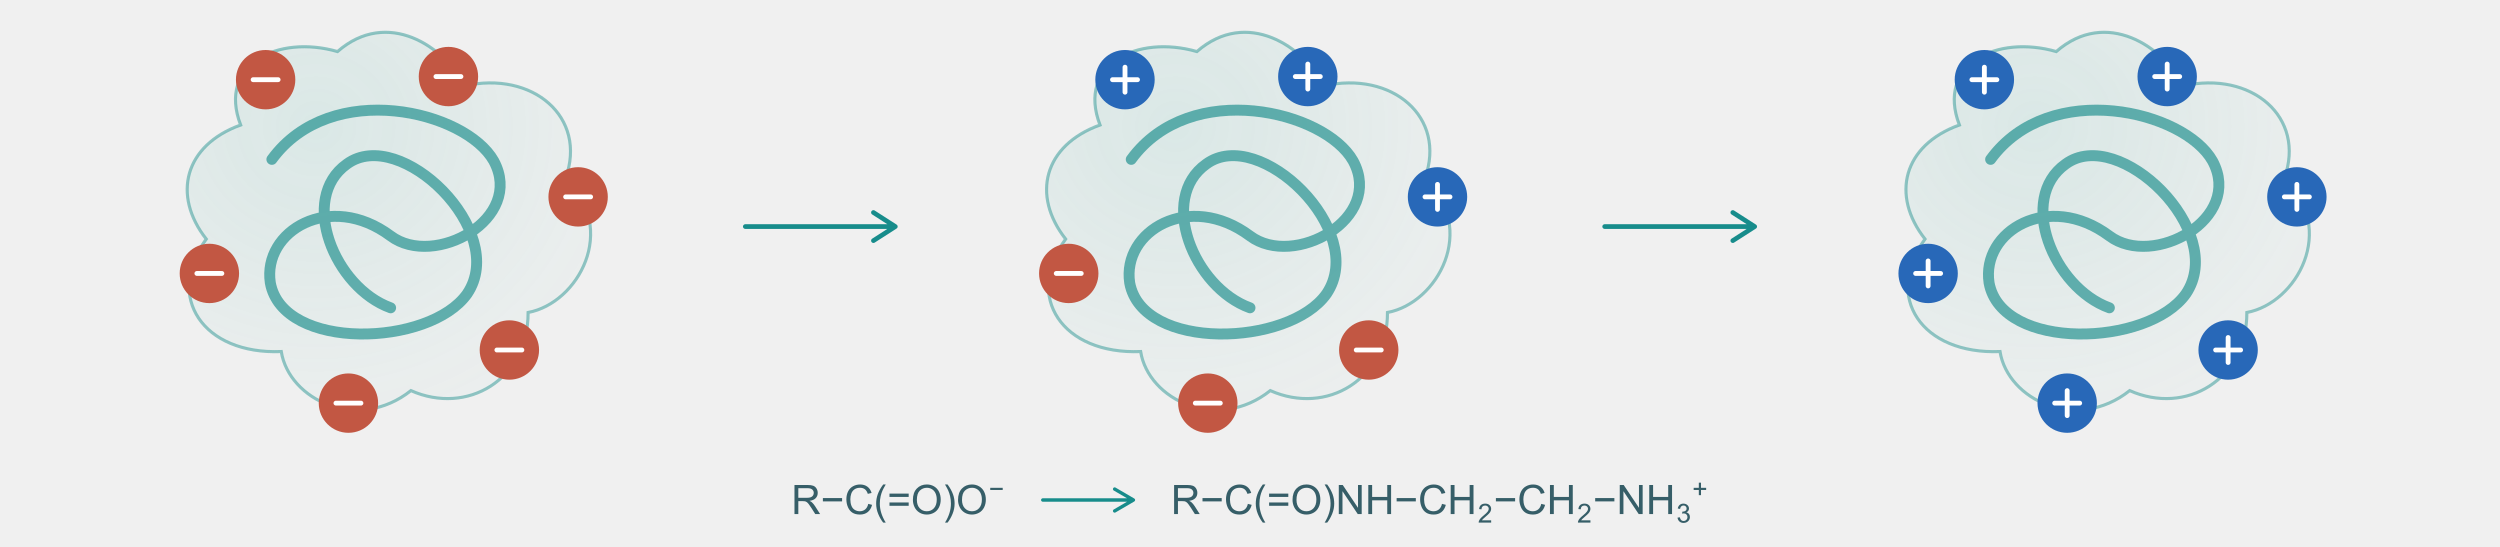
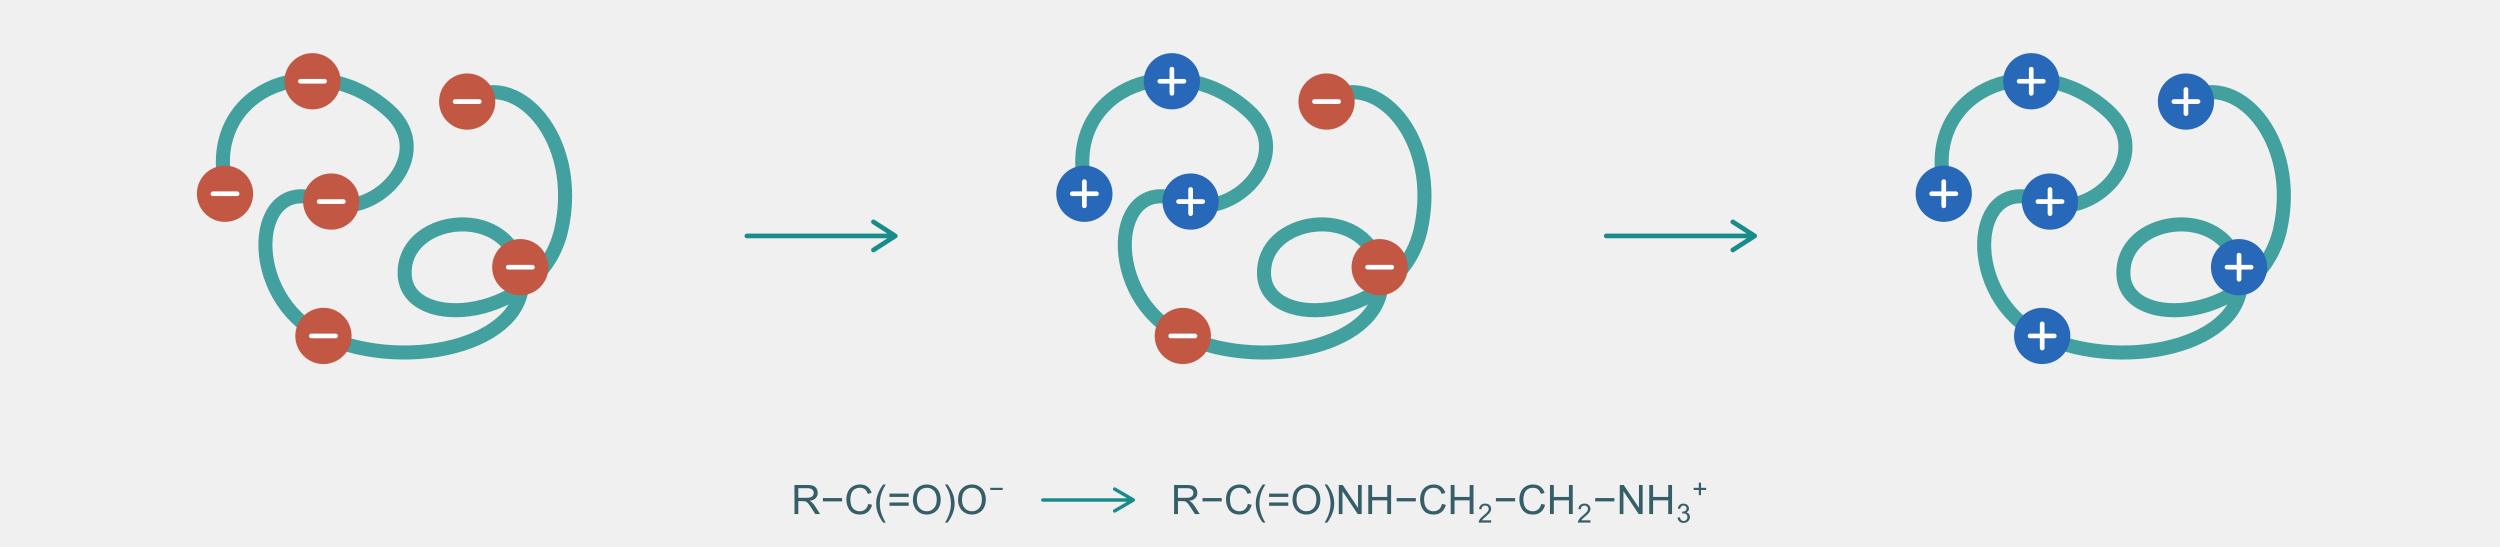
<svg xmlns="http://www.w3.org/2000/svg" width="1600" height="350" viewBox="0 0 1600 350" role="img" aria-labelledby="title desc">
-   <defs>
-     <radialGradient id="surface" cx="32%" cy="25%" r="78%">
-       <stop offset="0" stop-color="#37aa9b" stop-opacity=".12" />
-       <stop offset="1" stop-color="#37aa9b" stop-opacity=".025" />
-     </radialGradient>
-   </defs>
-   <g transform="translate(250 145)">
-     <path d="M-96,-65 C-111,-104 -72,-123 -34,-112 C-2,-140 35,-115 47,-90 C91,-100 126,-70 112,-31 C146,2 120,49 88,55 C88,98 49,121 13,105 C-21,132 -65,111 -70,80 C-120,82 -145,45 -118,8 C-140,-20 -132,-52 -96,-65 Z" fill="url(#surface)" stroke="#178c8b" stroke-opacity=".45" stroke-width="2" />
-     <path d="M-76,-43 C-38,-95 48,-74 66,-42 C86,-5 28,27 0,6 C-39,-23 -82,3 -77,36 C-69,80 25,77 49,43 C76,3 6,-65 -28,-40 C-59,-18 -36,39 0,52" fill="none" stroke="#178c8b" stroke-width="7" stroke-opacity=".65" stroke-linecap="round" />
-     <circle cx="-80" cy="-94" r="19" fill="#c25743" />
-     <path d="M-88 -94 H-72" stroke="#ffffff" stroke-width="3.1" stroke-linecap="round" />
-     <circle cx="37" cy="-96" r="19" fill="#c25743" />
-     <path d="M29 -96 H45" stroke="#ffffff" stroke-width="3.1" stroke-linecap="round" />
-     <circle cx="120" cy="-19" r="19" fill="#c25743" />
-     <path d="M112 -19 H128" stroke="#ffffff" stroke-width="3.1" stroke-linecap="round" />
-     <circle cx="76" cy="79" r="19" fill="#c25743" />
-     <path d="M68 79 H84" stroke="#ffffff" stroke-width="3.1" stroke-linecap="round" />
-     <circle cx="-27" cy="113" r="19" fill="#c25743" />
-     <path d="M-35 113 H-19" stroke="#ffffff" stroke-width="3.1" stroke-linecap="round" />
-     <circle cx="-116" cy="30" r="19" fill="#c25743" />
-     <path d="M-124 30 H-108" stroke="#ffffff" stroke-width="3.1" stroke-linecap="round" />
+   <g transform="translate(250 151)">
+     <path d="M-104,-26 C-124,-92 -50,-123 -2,-81 C32,-52 -12,-8 -43,-22 C-90,-43 -95,40 -43,64 C12,89 95,68 83,20 C72,-22 7,-12 9,25 C11,62 95,54 109,-3 C123,-63 79,-109 48,-86" fill="none" stroke="#178c8b" stroke-width="9" stroke-opacity=".8" stroke-linecap="round" stroke-linejoin="round" />
+     <circle cx="-106" cy="-27" r="18" fill="#c25743" />
+     <path d="M-113.74 -27 H-98.26" stroke="#ffffff" stroke-width="3" stroke-linecap="round" />
+     <circle cx="-50" cy="-99" r="18" fill="#c25743" />
+     <path d="M-57.74 -99 H-42.26" stroke="#ffffff" stroke-width="3" stroke-linecap="round" />
+     <circle cx="-38" cy="-22" r="18" fill="#c25743" />
+     <path d="M-45.74 -22 H-30.26" stroke="#ffffff" stroke-width="3" stroke-linecap="round" />
+     <circle cx="-43" cy="64" r="18" fill="#c25743" />
+     <path d="M-50.74 64 H-35.26" stroke="#ffffff" stroke-width="3" stroke-linecap="round" />
+     <circle cx="83" cy="20" r="18" fill="#c25743" />
+     <path d="M75.26 20 H90.74" stroke="#ffffff" stroke-width="3" stroke-linecap="round" />
+     <circle cx="49" cy="-86" r="18" fill="#c25743" />
+     <path d="M41.26 -86 H56.74" stroke="#ffffff" stroke-width="3" stroke-linecap="round" />
  </g>
-   <g transform="translate(800 145)">
-     <path d="M-96,-65 C-111,-104 -72,-123 -34,-112 C-2,-140 35,-115 47,-90 C91,-100 126,-70 112,-31 C146,2 120,49 88,55 C88,98 49,121 13,105 C-21,132 -65,111 -70,80 C-120,82 -145,45 -118,8 C-140,-20 -132,-52 -96,-65 Z" fill="url(#surface)" stroke="#178c8b" stroke-opacity=".45" stroke-width="2" />
-     <path d="M-76,-43 C-38,-95 48,-74 66,-42 C86,-5 28,27 0,6 C-39,-23 -82,3 -77,36 C-69,80 25,77 49,43 C76,3 6,-65 -28,-40 C-59,-18 -36,39 0,52" fill="none" stroke="#178c8b" stroke-width="7" stroke-opacity=".65" stroke-linecap="round" />
-     <circle cx="-80" cy="-94" r="19" fill="#2868b8" />
-     <path d="M-88 -94 H-72" stroke="#ffffff" stroke-width="3.1" stroke-linecap="round" />
-     <path d="M-80 -102 V-86" stroke="#ffffff" stroke-width="3.1" stroke-linecap="round" />
-     <circle cx="37" cy="-96" r="19" fill="#2868b8" />
-     <path d="M29 -96 H45" stroke="#ffffff" stroke-width="3.1" stroke-linecap="round" />
-     <path d="M37 -104 V-88" stroke="#ffffff" stroke-width="3.1" stroke-linecap="round" />
-     <circle cx="120" cy="-19" r="19" fill="#2868b8" />
-     <path d="M112 -19 H128" stroke="#ffffff" stroke-width="3.1" stroke-linecap="round" />
-     <path d="M120 -27 V-11" stroke="#ffffff" stroke-width="3.1" stroke-linecap="round" />
-     <circle cx="76" cy="79" r="19" fill="#c25743" />
-     <path d="M68 79 H84" stroke="#ffffff" stroke-width="3.1" stroke-linecap="round" />
-     <circle cx="-27" cy="113" r="19" fill="#c25743" />
-     <path d="M-35 113 H-19" stroke="#ffffff" stroke-width="3.1" stroke-linecap="round" />
-     <circle cx="-116" cy="30" r="19" fill="#c25743" />
-     <path d="M-124 30 H-108" stroke="#ffffff" stroke-width="3.1" stroke-linecap="round" />
+   <g transform="translate(800 151)">
+     <path d="M-104,-26 C-124,-92 -50,-123 -2,-81 C32,-52 -12,-8 -43,-22 C-90,-43 -95,40 -43,64 C12,89 95,68 83,20 C72,-22 7,-12 9,25 C11,62 95,54 109,-3 C123,-63 79,-109 48,-86" fill="none" stroke="#178c8b" stroke-width="9" stroke-opacity=".8" stroke-linecap="round" stroke-linejoin="round" />
+     <circle cx="-106" cy="-27" r="18" fill="#2868b8" />
+     <path d="M-113.74 -27 H-98.26" stroke="#ffffff" stroke-width="3" stroke-linecap="round" />
+     <path d="M-106 -34.74 V-19.26" stroke="#ffffff" stroke-width="3" stroke-linecap="round" />
+     <circle cx="-50" cy="-99" r="18" fill="#2868b8" />
+     <path d="M-57.74 -99 H-42.26" stroke="#ffffff" stroke-width="3" stroke-linecap="round" />
+     <path d="M-50 -106.74 V-91.26" stroke="#ffffff" stroke-width="3" stroke-linecap="round" />
+     <circle cx="-38" cy="-22" r="18" fill="#2868b8" />
+     <path d="M-45.74 -22 H-30.26" stroke="#ffffff" stroke-width="3" stroke-linecap="round" />
+     <path d="M-38 -29.74 V-14.26" stroke="#ffffff" stroke-width="3" stroke-linecap="round" />
+     <circle cx="-43" cy="64" r="18" fill="#c25743" />
+     <path d="M-50.74 64 H-35.26" stroke="#ffffff" stroke-width="3" stroke-linecap="round" />
+     <circle cx="83" cy="20" r="18" fill="#c25743" />
+     <path d="M75.26 20 H90.74" stroke="#ffffff" stroke-width="3" stroke-linecap="round" />
+     <circle cx="49" cy="-86" r="18" fill="#c25743" />
+     <path d="M41.26 -86 H56.74" stroke="#ffffff" stroke-width="3" stroke-linecap="round" />
  </g>
-   <g transform="translate(1350 145)">
-     <path d="M-96,-65 C-111,-104 -72,-123 -34,-112 C-2,-140 35,-115 47,-90 C91,-100 126,-70 112,-31 C146,2 120,49 88,55 C88,98 49,121 13,105 C-21,132 -65,111 -70,80 C-120,82 -145,45 -118,8 C-140,-20 -132,-52 -96,-65 Z" fill="url(#surface)" stroke="#178c8b" stroke-opacity=".45" stroke-width="2" />
-     <path d="M-76,-43 C-38,-95 48,-74 66,-42 C86,-5 28,27 0,6 C-39,-23 -82,3 -77,36 C-69,80 25,77 49,43 C76,3 6,-65 -28,-40 C-59,-18 -36,39 0,52" fill="none" stroke="#178c8b" stroke-width="7" stroke-opacity=".65" stroke-linecap="round" />
-     <circle cx="-80" cy="-94" r="19" fill="#2868b8" />
-     <path d="M-88 -94 H-72" stroke="#ffffff" stroke-width="3.1" stroke-linecap="round" />
-     <path d="M-80 -102 V-86" stroke="#ffffff" stroke-width="3.1" stroke-linecap="round" />
-     <circle cx="37" cy="-96" r="19" fill="#2868b8" />
-     <path d="M29 -96 H45" stroke="#ffffff" stroke-width="3.1" stroke-linecap="round" />
-     <path d="M37 -104 V-88" stroke="#ffffff" stroke-width="3.1" stroke-linecap="round" />
-     <circle cx="120" cy="-19" r="19" fill="#2868b8" />
-     <path d="M112 -19 H128" stroke="#ffffff" stroke-width="3.1" stroke-linecap="round" />
-     <path d="M120 -27 V-11" stroke="#ffffff" stroke-width="3.1" stroke-linecap="round" />
-     <circle cx="76" cy="79" r="19" fill="#2868b8" />
-     <path d="M68 79 H84" stroke="#ffffff" stroke-width="3.1" stroke-linecap="round" />
-     <path d="M76 71 V87" stroke="#ffffff" stroke-width="3.1" stroke-linecap="round" />
-     <circle cx="-27" cy="113" r="19" fill="#2868b8" />
-     <path d="M-35 113 H-19" stroke="#ffffff" stroke-width="3.1" stroke-linecap="round" />
-     <path d="M-27 105 V121" stroke="#ffffff" stroke-width="3.1" stroke-linecap="round" />
-     <circle cx="-116" cy="30" r="19" fill="#2868b8" />
-     <path d="M-124 30 H-108" stroke="#ffffff" stroke-width="3.1" stroke-linecap="round" />
-     <path d="M-116 22 V38" stroke="#ffffff" stroke-width="3.1" stroke-linecap="round" />
+   <g transform="translate(1350 151)">
+     <path d="M-104,-26 C-124,-92 -50,-123 -2,-81 C32,-52 -12,-8 -43,-22 C-90,-43 -95,40 -43,64 C12,89 95,68 83,20 C72,-22 7,-12 9,25 C11,62 95,54 109,-3 C123,-63 79,-109 48,-86" fill="none" stroke="#178c8b" stroke-width="9" stroke-opacity=".8" stroke-linecap="round" stroke-linejoin="round" />
+     <circle cx="-106" cy="-27" r="18" fill="#2868b8" />
+     <path d="M-113.74 -27 H-98.26" stroke="#ffffff" stroke-width="3" stroke-linecap="round" />
+     <path d="M-106 -34.74 V-19.26" stroke="#ffffff" stroke-width="3" stroke-linecap="round" />
+     <circle cx="-50" cy="-99" r="18" fill="#2868b8" />
+     <path d="M-57.74 -99 H-42.26" stroke="#ffffff" stroke-width="3" stroke-linecap="round" />
+     <path d="M-50 -106.74 V-91.26" stroke="#ffffff" stroke-width="3" stroke-linecap="round" />
+     <circle cx="-38" cy="-22" r="18" fill="#2868b8" />
+     <path d="M-45.74 -22 H-30.26" stroke="#ffffff" stroke-width="3" stroke-linecap="round" />
+     <path d="M-38 -29.74 V-14.26" stroke="#ffffff" stroke-width="3" stroke-linecap="round" />
+     <circle cx="-43" cy="64" r="18" fill="#2868b8" />
+     <path d="M-50.74 64 H-35.26" stroke="#ffffff" stroke-width="3" stroke-linecap="round" />
+     <path d="M-43 56.26 V71.74" stroke="#ffffff" stroke-width="3" stroke-linecap="round" />
+     <circle cx="83" cy="20" r="18" fill="#2868b8" />
+     <path d="M75.26 20 H90.74" stroke="#ffffff" stroke-width="3" stroke-linecap="round" />
+     <path d="M83 12.26 V27.74" stroke="#ffffff" stroke-width="3" stroke-linecap="round" />
+     <circle cx="49" cy="-86" r="18" fill="#2868b8" />
+     <path d="M41.26 -86 H56.74" stroke="#ffffff" stroke-width="3" stroke-linecap="round" />
+     <path d="M49 -93.74 V-78.26" stroke="#ffffff" stroke-width="3" stroke-linecap="round" />
  </g>
-   <path d="M477 145 H571 M559 136 L573 145 L559 154" fill="none" stroke="#178c8b" stroke-width="3" stroke-linecap="round" stroke-linejoin="round" />
-   <path d="M1027 145 H1121 M1109 136 L1123 145 L1109 154" fill="none" stroke="#178c8b" stroke-width="3" stroke-linecap="round" stroke-linejoin="round" />
+   <path d="M478 151 H572 M559 142 L573 151 L559 160" fill="none" stroke="#178c8b" stroke-width="3" stroke-linecap="round" stroke-linejoin="round" />
+   <path d="M1028 151 H1122 M1109 142 L1123 151 L1109 160" fill="none" stroke="#178c8b" stroke-width="3" stroke-linecap="round" stroke-linejoin="round" />
  <path transform="translate(506.422 329.000) scale(1 -1)" fill="#365e68" d="M2.043,0 L2.043,18.61 L10.294,18.61 Q12.785,18.61,14.077,18.107 Q15.373,17.607,16.148,16.335 Q16.924,15.068,16.924,13.532 Q16.924,11.554,15.641,10.193 Q14.357,8.836,11.68,8.466 Q12.659,7.999,13.167,7.54 Q14.243,6.553,15.21,5.066 L18.448,0 L15.348,0 L12.886,3.872 Q11.806,5.549,11.107,6.435 Q10.412,7.325,9.86,7.678 Q9.307,8.036,8.734,8.178 Q8.316,8.263,7.365,8.263 L4.505,8.263 L4.505,0 L2.043,0 Z M4.505,10.396 L9.803,10.396 Q11.489,10.396,12.439,10.745 Q13.394,11.095,13.89,11.863 Q14.385,12.63,14.385,13.532 Q14.385,14.852,13.427,15.702 Q12.468,16.555,10.396,16.555 L4.505,16.555 L4.505,10.396 Z M32.512,8.113 L20.223,8.113 L20.223,10.246 L32.512,10.246 L32.512,8.113 Z M49.25,6.524 L51.712,5.903 Q50.936,2.868,48.925,1.276 Q46.914,-0.317,44.005,-0.317 Q40.995,-0.317,39.11,0.906 Q37.225,2.133,36.242,4.457 Q35.258,6.78,35.258,9.445 Q35.258,12.354,36.367,14.515 Q37.481,16.681,39.528,17.802 Q41.58,18.927,44.042,18.927 Q46.837,18.927,48.738,17.505 Q50.643,16.083,51.395,13.508 L48.969,12.935 Q48.319,14.966,47.088,15.893 Q45.858,16.823,43.993,16.823 Q41.848,16.823,40.406,15.791 Q38.963,14.763,38.378,13.028 Q37.797,11.298,37.797,9.457 Q37.797,7.085,38.488,5.314 Q39.179,3.542,40.637,2.665 Q42.1,1.792,43.802,1.792 Q45.87,1.792,47.304,2.982 Q48.742,4.176,49.25,6.524 Z M58.821,-5.472 Q56.928,-3.083,55.62,0.114 Q54.316,3.315,54.316,6.74 Q54.316,9.762,55.291,12.529 Q56.432,15.742,58.821,18.927 L60.458,18.927 Q58.922,16.287,58.427,15.157 Q57.651,13.406,57.208,11.501 Q56.664,9.128,56.664,6.728 Q56.664,0.622,60.458,-5.472 L58.821,-5.472 Z M75.132,10.944 L62.843,10.944 L62.843,13.077 L75.132,13.077 L75.132,10.944 Z M75.132,5.293 L62.843,5.293 L62.843,7.426 L75.132,7.426 L75.132,5.293 Z M77.838,9.063 Q77.838,13.699,80.324,16.319 Q82.814,18.943,86.751,18.943 Q89.33,18.943,91.398,17.708 Q93.466,16.477,94.551,14.276 Q95.639,12.074,95.639,9.279 Q95.639,6.451,94.494,4.217 Q93.352,1.982,91.256,0.833 Q89.164,-0.317,86.738,-0.317 Q84.11,-0.317,82.038,0.951 Q79.97,2.222,78.902,4.416 Q77.838,6.614,77.838,9.063 Z M80.377,9.027 Q80.377,5.663,82.184,3.725 Q83.996,1.792,86.726,1.792 Q89.505,1.792,91.301,3.746 Q93.1,5.7,93.1,9.295 Q93.1,11.566,92.332,13.26 Q91.565,14.954,90.082,15.888 Q88.603,16.823,86.763,16.823 Q84.151,16.823,82.262,15.023 Q80.377,13.227,80.377,9.027 Z M100.019,-5.472 L98.382,-5.472 Q102.176,0.622,102.176,6.728 Q102.176,9.116,101.632,11.464 Q101.197,13.37,100.425,15.121 Q99.929,16.262,98.382,18.927 L100.019,18.927 Q102.403,15.742,103.545,12.529 Q104.524,9.762,104.524,6.74 Q104.524,3.315,103.208,0.114 Q101.896,-3.083,100.019,-5.472 Z M106.718,9.063 Q106.718,13.699,109.204,16.319 Q111.694,18.943,115.631,18.943 Q118.211,18.943,120.278,17.708 Q122.346,16.477,123.431,14.276 Q124.52,12.074,124.52,9.279 Q124.52,6.451,123.374,4.217 Q122.233,1.982,120.136,0.833 Q118.044,-0.317,115.619,-0.317 Q112.99,-0.317,110.918,0.951 Q108.851,2.222,107.782,4.416 Q106.718,6.614,106.718,9.063 Z M109.257,9.027 Q109.257,5.663,111.065,3.725 Q112.877,1.792,115.607,1.792 Q118.385,1.792,120.181,3.746 Q121.981,5.7,121.981,9.295 Q121.981,11.566,121.213,13.26 Q120.445,14.954,118.962,15.888 Q117.483,16.823,115.643,16.823 Q113.031,16.823,111.142,15.023 Q109.257,13.227,109.257,9.027 Z" />
  <path transform="translate(632.808 318.860) scale(1 -1)" fill="#365e68" d="M8.928,5.273 L0.94,5.273 L0.94,6.66 L8.928,6.66 L8.928,5.273 Z" />
  <path d="M667.379 320 H723.379 M713.379 313 L725.379 320 L713.379 327" fill="none" stroke="#178c8b" stroke-width="2.2" stroke-linecap="round" stroke-linejoin="round" />
  <path transform="translate(749.379 329.000) scale(1 -1)" fill="#365e68" d="M2.043,0 L2.043,18.61 L10.294,18.61 Q12.785,18.61,14.077,18.107 Q15.373,17.607,16.148,16.335 Q16.924,15.068,16.924,13.532 Q16.924,11.554,15.641,10.193 Q14.357,8.836,11.68,8.466 Q12.659,7.999,13.167,7.54 Q14.243,6.553,15.21,5.066 L18.448,0 L15.348,0 L12.886,3.872 Q11.806,5.549,11.107,6.435 Q10.412,7.325,9.86,7.678 Q9.307,8.036,8.734,8.178 Q8.316,8.263,7.365,8.263 L4.505,8.263 L4.505,0 L2.043,0 Z M4.505,10.396 L9.803,10.396 Q11.489,10.396,12.439,10.745 Q13.394,11.095,13.89,11.863 Q14.385,12.63,14.385,13.532 Q14.385,14.852,13.427,15.702 Q12.468,16.555,10.396,16.555 L4.505,16.555 L4.505,10.396 Z M32.512,8.113 L20.223,8.113 L20.223,10.246 L32.512,10.246 L32.512,8.113 Z M49.25,6.524 L51.712,5.903 Q50.936,2.868,48.925,1.276 Q46.914,-0.317,44.005,-0.317 Q40.995,-0.317,39.11,0.906 Q37.225,2.133,36.242,4.457 Q35.258,6.78,35.258,9.445 Q35.258,12.354,36.367,14.515 Q37.481,16.681,39.528,17.802 Q41.58,18.927,44.042,18.927 Q46.837,18.927,48.738,17.505 Q50.643,16.083,51.395,13.508 L48.969,12.935 Q48.319,14.966,47.088,15.893 Q45.858,16.823,43.993,16.823 Q41.848,16.823,40.406,15.791 Q38.963,14.763,38.378,13.028 Q37.797,11.298,37.797,9.457 Q37.797,7.085,38.488,5.314 Q39.179,3.542,40.637,2.665 Q42.1,1.792,43.802,1.792 Q45.87,1.792,47.304,2.982 Q48.742,4.176,49.25,6.524 Z M58.821,-5.472 Q56.928,-3.083,55.62,0.114 Q54.316,3.315,54.316,6.74 Q54.316,9.762,55.291,12.529 Q56.432,15.742,58.821,18.927 L60.458,18.927 Q58.922,16.287,58.427,15.157 Q57.651,13.406,57.208,11.501 Q56.664,9.128,56.664,6.728 Q56.664,0.622,60.458,-5.472 L58.821,-5.472 Z M75.132,10.944 L62.843,10.944 L62.843,13.077 L75.132,13.077 L75.132,10.944 Z M75.132,5.293 L62.843,5.293 L62.843,7.426 L75.132,7.426 L75.132,5.293 Z M77.838,9.063 Q77.838,13.699,80.324,16.319 Q82.814,18.943,86.751,18.943 Q89.33,18.943,91.398,17.708 Q93.466,16.477,94.551,14.276 Q95.639,12.074,95.639,9.279 Q95.639,6.451,94.494,4.217 Q93.352,1.982,91.256,0.833 Q89.164,-0.317,86.738,-0.317 Q84.11,-0.317,82.038,0.951 Q79.97,2.222,78.902,4.416 Q77.838,6.614,77.838,9.063 Z M80.377,9.027 Q80.377,5.663,82.184,3.725 Q83.996,1.792,86.726,1.792 Q89.505,1.792,91.301,3.746 Q93.1,5.7,93.1,9.295 Q93.1,11.566,92.332,13.26 Q91.565,14.954,90.082,15.888 Q88.603,16.823,86.763,16.823 Q84.151,16.823,82.262,15.023 Q80.377,13.227,80.377,9.027 Z M100.019,-5.472 L98.382,-5.472 Q102.176,0.622,102.176,6.728 Q102.176,9.116,101.632,11.464 Q101.197,13.37,100.425,15.121 Q99.929,16.262,98.382,18.927 L100.019,18.927 Q102.403,15.742,103.545,12.529 Q104.524,9.762,104.524,6.74 Q104.524,3.315,103.208,0.114 Q101.896,-3.083,100.019,-5.472 Z M107.445,0 L107.445,18.61 L109.968,18.61 L119.746,3.998 L119.746,18.61 L122.107,18.61 L122.107,0 L119.58,0 L109.805,14.625 L109.805,0 L107.445,0 Z M126.323,0 L126.323,18.61 L128.785,18.61 L128.785,10.969 L138.458,10.969 L138.458,18.61 L140.92,18.61 L140.92,0 L138.458,0 L138.458,8.771 L128.785,8.771 L128.785,0 L126.323,0 Z M156.752,8.113 L144.463,8.113 L144.463,10.246 L156.752,10.246 L156.752,8.113 Z M173.489,6.524 L175.951,5.903 Q175.175,2.868,173.164,1.276 Q171.153,-0.317,168.244,-0.317 Q165.234,-0.317,163.349,0.906 Q161.464,2.133,160.481,4.457 Q159.498,6.78,159.498,9.445 Q159.498,12.354,160.607,14.515 Q161.72,16.681,163.768,17.802 Q165.819,18.927,168.281,18.927 Q171.076,18.927,172.977,17.505 Q174.882,16.083,175.634,13.508 L173.209,12.935 Q172.559,14.966,171.328,15.893 Q170.097,16.823,168.232,16.823 Q166.087,16.823,164.645,15.791 Q163.203,14.763,162.618,13.028 Q162.037,11.298,162.037,9.457 Q162.037,7.085,162.727,5.314 Q163.418,3.542,164.877,2.665 Q166.339,1.792,168.041,1.792 Q170.109,1.792,171.543,2.982 Q172.981,4.176,173.489,6.524 Z M179.063,0 L179.063,18.61 L181.525,18.61 L181.525,10.969 L191.197,10.969 L191.197,18.61 L193.659,18.61 L193.659,0 L191.197,0 L191.197,8.771 L181.525,8.771 L181.525,0 L179.063,0 Z" />
  <path transform="translate(945.834 334.460) scale(1 -1)" fill="#365e68" d="M8.508,1.429 L8.508,0 L0.512,0 Q0.496,0.536,0.684,1.032 Q0.99,1.848,1.661,2.641 Q2.334,3.433,3.607,4.473 Q5.58,6.089,6.271,7.035 Q6.966,7.98,6.966,8.822 Q6.966,9.704,6.332,10.309 Q5.701,10.916,4.687,10.916 Q3.615,10.916,2.971,10.272 Q2.326,9.63,2.318,8.492 L0.792,8.648 Q0.948,10.357,1.97,11.252 Q2.994,12.147,4.721,12.147 Q6.462,12.147,7.476,11.18 Q8.492,10.217,8.492,8.788 Q8.492,8.062,8.194,7.359 Q7.898,6.66,7.209,5.883 Q6.52,5.107,4.92,3.755 Q3.581,2.633,3.2,2.231 Q2.823,1.833,2.575,1.429 L8.508,1.429 Z" />
  <path transform="translate(955.932 329.000) scale(1 -1)" fill="#365e68" d="M13.735,8.113 L1.446,8.113 L1.446,10.246 L13.735,10.246 L13.735,8.113 Z M30.473,6.524 L32.935,5.903 Q32.159,2.868,30.148,1.276 Q28.137,-0.317,25.228,-0.317 Q22.218,-0.317,20.333,0.906 Q18.448,2.133,17.465,4.457 Q16.482,6.78,16.482,9.445 Q16.482,12.354,17.591,14.515 Q18.704,16.681,20.751,17.802 Q22.803,18.927,25.265,18.927 Q28.06,18.927,29.961,17.505 Q31.866,16.083,32.618,13.508 L30.192,12.935 Q29.543,14.966,28.312,15.893 Q27.081,16.823,25.216,16.823 Q23.071,16.823,21.629,15.791 Q20.187,14.763,19.602,13.028 Q19.021,11.298,19.021,9.457 Q19.021,7.085,19.711,5.314 Q20.402,3.542,21.86,2.665 Q23.323,1.792,25.025,1.792 Q27.093,1.792,28.527,2.982 Q29.965,4.176,30.473,6.524 Z M36.047,0 L36.047,18.61 L38.508,18.61 L38.508,10.969 L48.181,10.969 L48.181,18.61 L50.643,18.61 L50.643,0 L48.181,0 L48.181,8.771 L38.508,8.771 L38.508,0 L36.047,0 Z" />
  <path transform="translate(1009.372 334.460) scale(1 -1)" fill="#365e68" d="M8.508,1.429 L8.508,0 L0.512,0 Q0.496,0.536,0.684,1.032 Q0.99,1.848,1.661,2.641 Q2.334,3.433,3.607,4.473 Q5.58,6.089,6.271,7.035 Q6.966,7.98,6.966,8.822 Q6.966,9.704,6.332,10.309 Q5.701,10.916,4.687,10.916 Q3.615,10.916,2.971,10.272 Q2.326,9.63,2.318,8.492 L0.792,8.648 Q0.948,10.357,1.97,11.252 Q2.994,12.147,4.721,12.147 Q6.462,12.147,7.476,11.18 Q8.492,10.217,8.492,8.788 Q8.492,8.062,8.194,7.359 Q7.898,6.66,7.209,5.883 Q6.52,5.107,4.92,3.755 Q3.581,2.633,3.2,2.231 Q2.823,1.833,2.575,1.429 L8.508,1.429 Z" />
  <path transform="translate(1019.470 329.000) scale(1 -1)" fill="#365e68" d="M13.735,8.113 L1.446,8.113 L1.446,10.246 L13.735,10.246 L13.735,8.113 Z M17.168,0 L17.168,18.61 L19.691,18.61 L29.469,3.998 L29.469,18.61 L31.83,18.61 L31.83,0 L29.303,0 L19.528,14.625 L19.528,0 L17.168,0 Z M36.047,0 L36.047,18.61 L38.508,18.61 L38.508,10.969 L48.181,10.969 L48.181,18.61 L50.643,18.61 L50.643,0 L48.181,0 L48.181,8.771 L38.508,8.771 L38.508,0 L36.047,0 Z" />
  <path transform="translate(1072.909 334.460) scale(1 -1)" fill="#365e68" d="M0.71,3.192 L2.194,3.391 Q2.45,2.128,3.066,1.571 Q3.681,1.014,4.563,1.014 Q5.611,1.014,6.332,1.74 Q7.056,2.466,7.056,3.541 Q7.056,4.563,6.388,5.226 Q5.72,5.891,4.687,5.891 Q4.267,5.891,3.639,5.728 L3.805,7.032 Q3.953,7.013,4.043,7.013 Q4.993,7.013,5.751,7.507 Q6.512,8.004,6.512,9.036 Q6.512,9.852,5.957,10.388 Q5.405,10.927,4.531,10.927 Q3.665,10.927,3.087,10.38 Q2.509,9.836,2.345,8.748 L0.858,9.012 Q1.13,10.504,2.094,11.326 Q3.061,12.147,4.497,12.147 Q5.487,12.147,6.319,11.722 Q7.154,11.297,7.594,10.562 Q8.038,9.828,8.038,9.002 Q8.038,8.22,7.616,7.576 Q7.196,6.932,6.372,6.551 Q7.444,6.306,8.038,5.524 Q8.632,4.745,8.632,3.573 Q8.632,1.988,7.476,0.887 Q6.322,-0.214,4.555,-0.214 Q2.963,-0.214,1.909,0.734 Q0.858,1.685,0.71,3.192 Z" />
  <path transform="translate(1083.007 318.860) scale(1 -1)" fill="#365e68" d="M4.233,1.957 L4.233,5.273 L0.94,5.273 L0.94,6.66 L4.233,6.66 L4.233,9.953 L5.635,9.953 L5.635,6.66 L8.928,6.66 L8.928,5.273 L5.635,5.273 L5.635,1.957 L4.233,1.957 Z" />
</svg>
